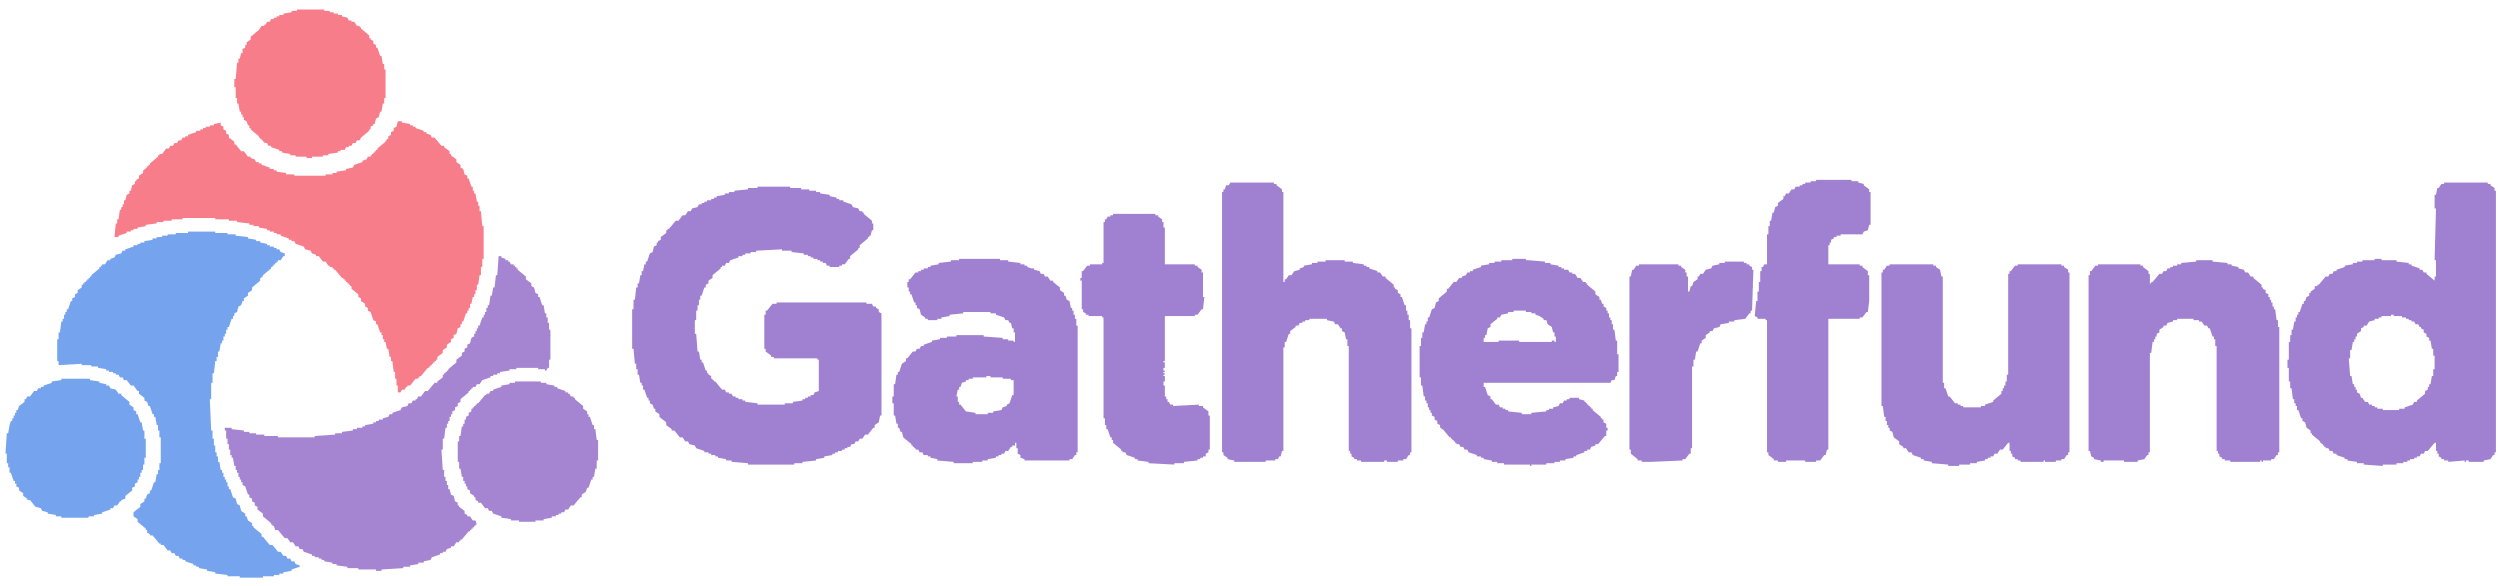
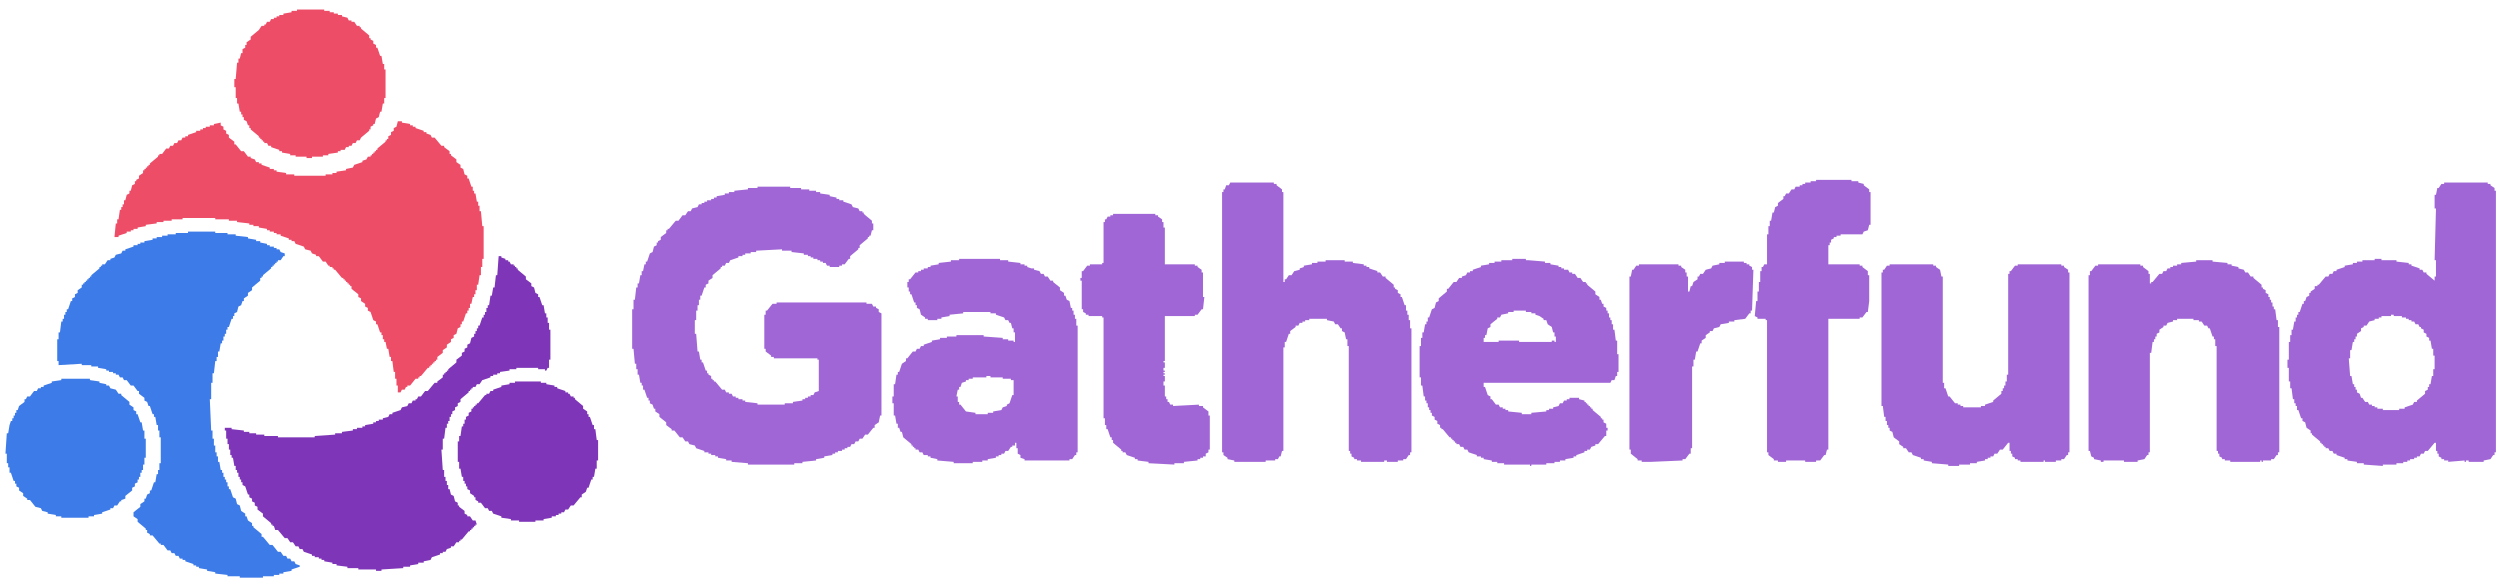
<svg xmlns="http://www.w3.org/2000/svg" width="1835" height="430" viewBox="78 162 1835 430">
-   <g id="coral" fill="#F77D8B" fill-rule="evenodd">
+   <g id="coral" fill="#EE4D68" fill-rule="evenodd">
    <path id="coral-shapes" d="M343,263 L342,265 L340,265 L339,267 L337,267 L336,269 L334,269 L334,270 L332,270 L331,272 L328,272 L328,273 L326,273 L326,274 L319,275 L319,276 L315,276 L315,277 L307,277 L307,278 L303,278 L303,277 L295,277 L295,276 L291,276 L291,275 L285,274 L285,273 L283,273 L283,272 L277,270 L277,269 L275,269 L274,267 L272,267 L272,266 L271,266 L271,265 L270,265 L270,264 L269,264 L269,263 L268,263 L268,262 L262,257 L262,256 L261,256 L261,254 L260,254 L259,251 L257,250 L257,248 L256,248 L256,246 L255,246 L255,244 L254,244 L253,238 L252,238 L252,234 L251,234 L251,226 L250,226 L250,220 L251,220 L252,208 L253,208 L253,205 L254,205 L255,201 L256,201 L256,198 L258,197 L258,195 L259,195 L259,193 L262,191 L262,189 L268,184 L270,181 L272,181 L272,180 L273,180 L274,178 L276,178 L277,176 L279,176 L279,175 L281,175 L281,174 L283,174 L283,173 L286,173 L286,172 L292,171 L292,170 L296,170 L296,169 L316,169 L316,170 L320,170 L320,171 L323,171 L323,172 L326,172 L326,173 L329,173 L329,174 L333,175 L334,177 L336,177 L336,178 L338,178 L340,181 L342,181 L342,182 L343,182 L343,183 L349,188 L349,190 L350,190 L350,191 L352,192 L352,194 L354,195 L354,197 L355,197 L357,203 L358,203 L359,209 L360,209 L360,213 L361,213 L361,234 L360,234 L360,238 L359,238 L358,244 L357,244 L356,248 L354,249 L353,253 L352,253 L352,254 L350,255 L350,257 L349,257 L349,258 L343,263 Z M273,284 L276,285 L276,286 L279,286 L279,287 L281,287 L281,288 L288,289 L288,290 L294,290 L294,291 L317,291 L317,290 L322,290 L322,289 L325,289 L325,288 L332,287 L332,286 L337,285 L338,283 L344,281 L344,280 L347,279 L348,277 L350,277 L350,276 L351,276 L351,275 L352,275 L352,274 L353,274 L353,273 L354,273 L354,272 L355,272 L355,271 L361,266 L361,265 L362,265 L362,264 L363,264 L363,262 L365,261 L365,259 L367,258 L367,256 L369,255 L370,251 L373,251 L373,252 L379,253 L379,254 L381,254 L381,255 L383,255 L383,256 L389,258 L389,259 L391,259 L391,260 L394,261 L395,263 L397,263 L402,269 L404,269 L404,270 L408,273 L408,275 L409,275 L409,276 L413,279 L413,281 L416,283 L416,285 L418,286 L419,290 L421,291 L421,293 L422,293 L424,299 L425,299 L425,302 L426,302 L426,304 L427,304 L428,310 L429,310 L429,313 L430,313 L430,317 L431,317 L432,328 L433,328 L433,352 L432,352 L432,358 L431,358 L431,364 L430,364 L429,371 L428,371 L428,375 L427,375 L427,378 L426,378 L426,380 L425,380 L424,385 L423,385 L423,388 L422,388 L422,390 L421,390 L421,392 L420,392 L418,398 L417,398 L417,400 L416,400 L416,402 L414,403 L413,407 L411,408 L411,410 L409,411 L409,413 L406,415 L406,417 L403,419 L403,421 L399,424 L399,426 L398,426 L398,427 L397,427 L397,428 L396,428 L396,429 L395,429 L395,430 L394,430 L394,431 L393,431 L393,432 L392,432 L387,438 L386,438 L386,439 L385,439 L385,440 L383,440 L379,445 L377,445 L377,446 L376,446 L375,448 L373,448 L372,450 L370,450 L370,445 L369,445 L369,440 L368,440 L368,435 L367,435 L366,427 L365,427 L365,424 L364,424 L363,418 L362,418 L361,413 L360,413 L360,411 L359,411 L359,408 L358,408 L358,406 L357,406 L355,400 L354,400 L354,398 L352,397 L350,391 L348,390 L348,388 L346,387 L346,385 L343,383 L343,381 L341,380 L341,378 L336,374 L336,372 L335,372 L335,371 L334,371 L334,370 L333,370 L333,369 L332,369 L332,368 L331,368 L331,367 L330,367 L330,366 L329,366 L324,360 L323,360 L323,359 L322,359 L322,358 L320,358 L320,357 L319,357 L317,354 L315,354 L312,350 L310,350 L310,349 L307,348 L306,346 L302,345 L301,343 L295,341 L294,339 L292,339 L292,338 L290,338 L290,337 L284,335 L284,334 L281,334 L281,333 L279,333 L279,332 L276,332 L276,331 L274,331 L274,330 L268,329 L268,328 L264,328 L264,327 L261,327 L261,326 L252,325 L252,324 L246,324 L246,323 L236,323 L236,322 L212,322 L212,323 L204,323 L204,324 L198,324 L198,325 L193,325 L193,326 L185,327 L185,328 L179,329 L179,330 L176,330 L176,331 L174,331 L174,332 L171,332 L171,333 L165,335 L165,336 L162,336 L163,326 L164,326 L164,323 L165,323 L166,316 L167,316 L167,314 L168,314 L168,312 L169,312 L169,309 L170,309 L171,305 L173,304 L173,302 L174,302 L175,298 L177,297 L177,295 L178,295 L178,294 L180,293 L180,291 L183,289 L183,287 L184,287 L184,286 L185,286 L185,285 L186,285 L186,284 L187,284 L187,283 L188,283 L188,282 L194,277 L194,276 L195,276 L195,275 L197,275 L200,271 L202,271 L203,269 L205,269 L206,267 L208,267 L209,265 L211,265 L212,263 L214,263 L214,262 L216,262 L216,261 L222,259 L222,258 L225,258 L225,257 L227,257 L227,256 L229,256 L229,255 L232,255 L232,254 L235,254 L235,253 L240,252 L240,254 L242,255 L242,257 L244,258 L244,260 L246,261 L246,263 L250,266 L250,268 L251,268 L255,273 L257,273 L260,277 L262,277 L262,278 L265,279 L266,281 L268,281 L268,282 L270,282 L270,283 L273,284 Z" />
  </g>
-   <g id="blue" fill="#76A3EE" fill-rule="evenodd">
+   <g id="blue" fill="#3D7BE8" fill-rule="evenodd">
    <path id="blue-shapes" d="M199,335 L201,335 L201,334 L207,334 L207,333 L216,333 L216,332 L236,332 L236,333 L245,333 L245,334 L251,334 L251,335 L260,336 L260,337 L266,338 L266,339 L269,339 L269,340 L274,341 L274,342 L276,342 L276,343 L279,343 L279,344 L281,344 L281,345 L283,345 L284,347 L287,348 L287,350 L286,350 L284,353 L282,353 L282,354 L281,354 L281,355 L280,355 L280,356 L279,356 L279,357 L278,357 L278,358 L277,358 L277,359 L271,364 L271,365 L270,365 L270,366 L269,366 L269,368 L263,373 L263,375 L260,377 L260,379 L257,381 L257,383 L256,383 L255,386 L253,387 L252,391 L250,392 L250,394 L249,394 L249,396 L248,396 L246,402 L245,402 L245,404 L244,404 L244,407 L243,407 L243,409 L242,409 L242,412 L241,412 L241,414 L240,414 L239,420 L238,420 L238,424 L237,424 L237,427 L236,427 L235,436 L234,436 L234,443 L233,443 L233,455 L232,455 L233,478 L234,478 L234,484 L235,484 L235,489 L236,489 L236,494 L237,494 L237,497 L238,497 L238,501 L239,501 L240,507 L241,507 L241,509 L242,509 L242,512 L243,512 L243,514 L244,514 L244,516 L245,516 L245,519 L246,519 L246,521 L247,521 L249,527 L251,528 L252,532 L254,533 L255,537 L258,539 L258,541 L259,541 L260,544 L263,546 L263,548 L264,548 L264,549 L270,554 L270,556 L271,556 L276,562 L278,562 L282,567 L284,567 L286,570 L288,570 L289,572 L291,572 L292,574 L294,574 L295,576 L298,577 L298,578 L292,580 L292,581 L286,582 L286,583 L283,583 L283,584 L279,584 L279,585 L271,585 L271,586 L256,586 L254,586 L254,585 L245,585 L245,584 L236,583 L236,582 L230,581 L230,580 L224,579 L224,578 L222,578 L222,577 L220,577 L220,576 L214,574 L214,573 L212,573 L212,572 L210,572 L209,570 L207,570 L206,568 L204,568 L203,566 L201,566 L198,562 L196,562 L196,561 L195,561 L190,555 L188,555 L188,554 L186,553 L186,551 L185,551 L185,550 L179,545 L179,543 L176,541 L176,538 L181,534 L181,532 L184,530 L184,528 L185,528 L186,525 L188,524 L188,522 L189,522 L191,516 L192,516 L193,510 L194,510 L194,507 L195,507 L195,502 L196,502 L196,483 L195,483 L195,478 L194,478 L194,474 L193,474 L192,468 L191,468 L191,466 L190,466 L188,460 L187,460 L186,457 L184,456 L184,454 L180,451 L180,449 L179,449 L176,445 L174,445 L171,441 L169,441 L168,439 L166,439 L165,437 L163,437 L163,436 L161,436 L161,435 L158,435 L158,434 L156,434 L156,433 L150,432 L150,431 L145,431 L145,430 L138,430 L138,429 L121,430 L121,427 L120,427 L120,411 L121,411 L121,406 L122,406 L123,398 L124,398 L124,396 L125,396 L125,393 L126,393 L126,391 L127,391 L127,389 L128,389 L130,383 L131,383 L131,381 L133,380 L133,378 L135,377 L135,375 L138,373 L138,371 L139,371 L139,370 L140,370 L140,369 L141,369 L141,368 L142,368 L142,367 L143,367 L143,366 L144,366 L144,365 L145,365 L145,364 L151,359 L151,358 L152,358 L152,357 L153,357 L153,356 L155,356 L157,353 L159,353 L159,352 L162,351 L163,349 L167,348 L168,346 L170,346 L170,345 L176,343 L176,342 L179,342 L179,341 L181,341 L181,340 L184,340 L184,339 L190,338 L190,337 L193,337 L193,336 L197,336 L197,335 L199,335 Z M182,508 L182,509 L181,509 L181,512 L180,512 L180,514 L179,514 L179,516 L177,517 L177,519 L175,520 L175,522 L170,526 L170,528 L167,529 L167,530 L166,530 L164,533 L162,533 L161,535 L159,535 L159,536 L153,538 L153,539 L147,540 L147,541 L143,541 L143,542 L123,542 L123,541 L119,541 L119,540 L113,539 L113,538 L109,537 L108,535 L104,534 L100,529 L98,529 L98,528 L95,526 L95,524 L92,522 L92,520 L90,519 L90,517 L89,517 L89,515 L88,515 L86,509 L85,509 L85,505 L84,505 L84,502 L83,502 L83,495 L82,495 L83,480 L84,480 L85,474 L86,471 L87,471 L87,469 L88,469 L88,467 L89,467 L89,465 L90,465 L90,463 L91,463 L92,460 L96,457 L96,455 L97,455 L98,453 L100,453 L103,449 L105,449 L106,447 L108,447 L108,446 L110,446 L110,445 L116,443 L116,442 L123,441 L123,440 L144,440 L144,441 L151,442 L151,443 L156,444 L156,445 L158,445 L159,447 L163,448 L165,451 L167,451 L167,452 L173,457 L173,459 L176,461 L176,463 L178,464 L178,466 L179,466 L181,472 L182,472 L183,478 L184,478 L184,484 L185,484 L185,498 L184,498 L184,503 L183,503 L183,507 L182,507 L182,508 Z" />
  </g>
-   <g id="purple" fill="#A584D2" fill-rule="evenodd">
+   <g id="purple" fill="#7E35B8" fill-rule="evenodd">
    <path id="purple-shapes" d="M378,458 L380,458 L381,456 L383,456 L383,455 L384,455 L385,453 L387,453 L390,449 L392,449 L397,443 L399,443 L399,442 L403,439 L403,437 L404,437 L404,436 L405,436 L405,435 L406,435 L406,434 L407,434 L407,433 L413,428 L413,426 L417,423 L417,421 L419,420 L419,418 L421,417 L421,415 L423,414 L424,410 L426,409 L426,407 L427,407 L427,405 L428,405 L428,403 L429,403 L429,401 L430,401 L432,395 L433,395 L433,393 L434,393 L434,391 L435,391 L435,388 L436,388 L436,386 L437,386 L438,379 L439,379 L440,373 L441,373 L442,364 L443,364 L444,350 L446,350 L446,351 L449,352 L449,353 L451,353 L451,354 L452,354 L453,356 L455,356 L455,357 L456,357 L456,358 L457,358 L457,359 L458,359 L458,360 L464,365 L464,367 L468,370 L468,372 L470,373 L471,377 L473,378 L473,380 L474,380 L476,386 L477,386 L478,392 L479,392 L479,395 L480,395 L480,399 L481,399 L481,404 L482,404 L482,426 L481,426 L481,432 L480,432 L479,434 L478,434 L478,433 L473,433 L473,432 L457,432 L457,433 L452,433 L452,434 L445,435 L445,436 L443,436 L443,437 L440,437 L440,438 L438,438 L438,439 L432,441 L430,444 L428,444 L427,446 L425,446 L425,447 L424,447 L424,448 L423,448 L423,449 L422,449 L422,450 L416,455 L416,457 L414,458 L414,460 L412,461 L412,463 L410,464 L410,466 L409,466 L409,468 L408,468 L408,471 L407,471 L407,473 L406,473 L406,476 L405,476 L404,484 L403,484 L403,492 L402,492 L403,507 L404,507 L404,512 L405,512 L405,515 L406,515 L406,518 L407,518 L407,521 L408,521 L409,525 L411,526 L412,530 L414,531 L414,533 L415,533 L415,534 L419,537 L419,539 L421,540 L421,541 L423,541 L425,544 L427,544 L428,547 L427,547 L427,548 L426,548 L426,549 L425,549 L425,550 L424,550 L424,551 L423,551 L423,552 L422,552 L417,558 L416,558 L416,559 L415,559 L415,560 L413,560 L411,563 L409,563 L409,564 L406,565 L405,567 L403,567 L403,568 L401,568 L401,569 L395,571 L394,573 L389,574 L389,575 L385,575 L385,576 L379,577 L379,578 L374,578 L374,579 L358,580 L358,581 L354,581 L354,580 L341,580 L341,579 L333,579 L333,578 L325,577 L325,576 L322,576 L322,575 L316,574 L316,573 L314,573 L314,572 L312,572 L312,571 L309,571 L309,570 L307,570 L307,569 L301,567 L300,565 L298,565 L297,563 L295,563 L293,560 L291,560 L289,557 L287,557 L282,551 L280,551 L279,548 L278,548 L278,547 L277,547 L277,546 L271,541 L271,539 L267,536 L267,534 L265,533 L265,531 L263,530 L263,528 L261,527 L261,525 L260,525 L258,519 L256,518 L256,516 L255,516 L255,514 L254,514 L254,512 L253,512 L253,509 L252,509 L252,507 L251,507 L251,504 L250,504 L249,498 L248,498 L248,496 L247,496 L247,492 L246,492 L246,488 L245,488 L245,484 L244,484 L244,478 L243,478 L243,476 L248,476 L248,477 L257,478 L257,479 L261,479 L261,480 L266,480 L266,481 L272,481 L272,482 L282,482 L282,483 L309,483 L309,482 L324,481 L324,480 L329,480 L329,479 L337,478 L337,477 L340,477 L340,476 L344,476 L344,475 L346,475 L346,474 L352,473 L352,472 L354,472 L354,471 L356,471 L356,470 L359,470 L359,469 L363,468 L364,466 L366,466 L366,465 L372,463 L373,461 L377,460 L378,458 Z M415,502 L415,501 L414,501 L414,486 L415,486 L415,482 L416,482 L417,475 L418,475 L418,473 L419,473 L419,470 L420,470 L420,468 L422,467 L422,465 L424,464 L424,462 L425,462 L425,461 L426,461 L426,460 L427,460 L427,459 L428,459 L428,458 L429,458 L434,452 L435,452 L435,451 L437,451 L438,449 L440,449 L440,448 L446,446 L446,445 L452,444 L452,443 L456,443 L456,442 L475,442 L475,443 L479,443 L479,444 L485,445 L485,446 L487,446 L487,447 L493,449 L493,450 L495,450 L495,451 L496,451 L497,453 L499,453 L499,454 L500,454 L500,455 L506,460 L506,462 L509,464 L509,466 L510,466 L510,468 L511,468 L513,474 L514,474 L514,477 L515,477 L516,485 L517,485 L517,500 L516,500 L516,506 L515,506 L514,512 L513,512 L513,514 L512,514 L510,520 L509,520 L508,523 L505,525 L505,527 L504,527 L499,533 L497,533 L495,536 L493,536 L492,538 L490,538 L490,539 L488,539 L488,540 L486,540 L486,541 L483,541 L483,542 L477,543 L477,544 L471,544 L471,545 L459,545 L459,544 L453,544 L453,543 L446,542 L446,541 L440,539 L439,537 L437,537 L436,535 L434,535 L431,531 L429,531 L429,530 L427,529 L427,527 L426,527 L426,526 L423,524 L423,522 L421,521 L421,519 L420,519 L420,517 L419,517 L419,515 L418,515 L418,512 L417,512 L416,506 L415,506 L415,502 Z" />
  </g>
-   <g id="lettering" fill="#A080D0" fill-rule="evenodd">
+   <g id="lettering" fill="#A066D6" fill-rule="evenodd">
    <path id="lettering-shapes" d="M679,438 L679,426 L678,426 L678,425 L646,425 L646,424 L644,424 L644,423 L640,420 L640,418 L639,418 L639,393 L640,393 L640,390 L641,390 L645,385 L648,385 L648,384 L714,384 L714,385 L718,385 L719,387 L721,387 L721,388 L723,389 L723,391 L725,392 L725,467 L724,467 L723,472 L720,474 L720,476 L719,476 L715,481 L713,481 L711,484 L709,484 L708,486 L706,486 L705,488 L703,488 L702,490 L700,490 L700,491 L698,491 L698,492 L696,492 L696,493 L693,493 L693,494 L691,494 L691,495 L689,495 L689,496 L683,497 L683,498 L677,499 L677,500 L667,501 L667,502 L661,502 L661,503 L627,503 L627,502 L615,501 L615,500 L611,500 L611,499 L605,498 L605,497 L603,497 L603,496 L600,496 L600,495 L598,495 L598,494 L595,494 L595,493 L589,491 L588,489 L584,488 L583,486 L581,486 L579,483 L577,483 L573,478 L571,478 L571,477 L567,474 L567,472 L562,468 L562,466 L559,464 L559,462 L558,462 L557,459 L555,458 L555,456 L554,456 L554,454 L553,454 L551,448 L550,448 L550,445 L549,445 L549,443 L548,443 L547,437 L546,437 L546,433 L545,433 L545,429 L544,429 L543,418 L542,418 L542,389 L543,389 L543,382 L544,382 L545,373 L546,373 L546,370 L547,370 L548,364 L549,364 L549,361 L550,361 L551,356 L552,356 L552,354 L553,354 L554,351 L555,348 L557,347 L558,343 L560,342 L560,340 L561,340 L561,339 L563,338 L563,336 L567,333 L567,331 L568,331 L568,330 L569,330 L574,324 L576,324 L579,320 L581,320 L583,317 L585,317 L586,315 L590,314 L591,312 L593,312 L593,311 L595,311 L595,310 L597,310 L597,309 L600,309 L600,308 L602,308 L602,307 L604,307 L604,306 L610,305 L610,304 L613,304 L613,303 L617,303 L617,302 L627,301 L627,300 L634,300 L634,299 L658,299 L658,300 L666,300 L666,301 L672,301 L672,302 L677,302 L677,303 L680,303 L680,304 L687,305 L687,306 L692,307 L692,308 L694,308 L694,309 L697,309 L697,310 L703,312 L704,314 L708,315 L709,317 L711,317 L711,318 L712,318 L712,319 L718,324 L718,326 L719,326 L719,331 L718,331 L717,335 L716,335 L716,336 L715,336 L715,337 L709,342 L709,344 L708,344 L708,345 L702,350 L702,352 L701,352 L698,356 L696,356 L696,357 L694,357 L694,358 L687,358 L687,357 L685,357 L684,355 L682,355 L682,354 L680,354 L680,353 L678,353 L678,352 L675,352 L675,351 L673,351 L673,350 L671,350 L671,349 L668,349 L668,348 L659,347 L659,346 L652,346 L652,345 L633,346 L633,347 L629,347 L629,348 L625,348 L625,349 L623,349 L623,350 L620,350 L620,351 L614,353 L613,355 L611,355 L610,357 L608,357 L608,358 L607,358 L607,359 L601,364 L601,366 L598,368 L598,370 L596,371 L596,373 L595,373 L593,379 L592,379 L592,382 L591,382 L591,386 L590,386 L590,390 L589,390 L589,397 L588,397 L588,407 L589,407 L590,420 L591,420 L592,426 L593,426 L593,428 L594,428 L596,434 L597,434 L597,436 L598,436 L598,437 L600,438 L600,440 L601,440 L601,441 L602,441 L602,442 L603,442 L608,448 L610,448 L611,450 L613,450 L613,451 L615,451 L616,453 L618,453 L618,454 L620,454 L620,455 L623,455 L623,456 L625,456 L625,457 L634,458 L634,459 L654,459 L654,458 L660,458 L660,457 L667,456 L667,455 L669,455 L669,454 L671,454 L671,453 L673,453 L673,452 L675,452 L676,450 L679,449 L679,438 Z M1611,418 L1611,364 L1612,364 L1612,361 L1613,361 L1616,357 L1618,357 L1618,356 L1649,356 L1649,357 L1651,357 L1651,358 L1655,361 L1655,363 L1656,363 L1656,370 L1657,370 L1657,369 L1658,369 L1663,363 L1665,363 L1666,361 L1668,361 L1669,359 L1671,359 L1671,358 L1673,358 L1673,357 L1676,357 L1676,356 L1679,356 L1679,355 L1690,354 L1690,353 L1702,353 L1702,354 L1713,355 L1713,356 L1716,356 L1716,357 L1721,358 L1721,359 L1725,360 L1726,362 L1728,362 L1730,365 L1732,365 L1732,366 L1738,371 L1738,373 L1739,373 L1739,374 L1741,375 L1741,377 L1743,378 L1743,380 L1744,380 L1744,382 L1745,382 L1745,384 L1746,384 L1746,387 L1747,387 L1747,389 L1748,389 L1749,397 L1750,397 L1750,402 L1751,402 L1751,494 L1750,494 L1750,496 L1749,496 L1747,499 L1745,499 L1745,500 L1739,500 L1739,501 L1738,501 L1738,500 L1737,500 L1737,501 L1725,501 L1715,501 L1715,500 L1711,500 L1711,499 L1709,499 L1709,498 L1707,497 L1707,495 L1706,495 L1706,493 L1705,493 L1705,416 L1704,416 L1704,411 L1703,411 L1703,409 L1702,409 L1700,403 L1699,403 L1698,401 L1696,401 L1694,398 L1692,398 L1692,397 L1688,397 L1688,396 L1676,396 L1676,397 L1673,397 L1673,398 L1669,399 L1668,401 L1666,401 L1666,402 L1663,404 L1663,406 L1661,407 L1661,409 L1660,409 L1660,411 L1659,411 L1659,413 L1658,413 L1657,421 L1656,421 L1656,494 L1655,494 L1655,496 L1654,496 L1652,499 L1647,500 L1647,501 L1637,501 L1637,500 L1622,500 L1622,501 L1620,501 L1620,500 L1615,499 L1615,498 L1613,497 L1612,493 L1611,493 L1611,418 Z M1758,413 L1759,413 L1759,408 L1760,408 L1760,404 L1761,404 L1762,398 L1763,398 L1763,395 L1764,395 L1764,393 L1765,393 L1765,391 L1766,391 L1768,385 L1769,385 L1769,383 L1770,383 L1771,380 L1773,379 L1773,377 L1774,377 L1774,376 L1777,374 L1777,372 L1779,372 L1779,371 L1780,371 L1785,365 L1787,365 L1788,363 L1790,363 L1791,361 L1793,361 L1793,360 L1799,358 L1799,357 L1805,356 L1805,355 L1808,355 L1808,354 L1812,354 L1812,353 L1821,353 L1821,352 L1826,352 L1826,353 L1837,353 L1837,354 L1846,355 L1846,356 L1848,356 L1848,357 L1854,359 L1854,360 L1856,360 L1857,362 L1859,362 L1859,363 L1865,368 L1865,365 L1866,365 L1866,353 L1865,353 L1866,315 L1865,315 L1865,305 L1866,305 L1867,300 L1868,300 L1870,297 L1872,297 L1872,296 L1904,296 L1904,297 L1906,297 L1906,298 L1909,300 L1909,302 L1910,302 L1910,385 L1910,494 L1909,494 L1909,496 L1908,496 L1906,499 L1901,500 L1901,501 L1890,501 L1890,500 L1888,500 L1888,501 L1887,501 L1887,500 L1875,501 L1875,500 L1872,500 L1872,499 L1870,499 L1870,498 L1868,497 L1868,495 L1867,495 L1867,493 L1866,493 L1866,487 L1865,487 L1860,493 L1858,493 L1857,495 L1855,495 L1854,497 L1852,497 L1852,498 L1850,498 L1850,499 L1847,499 L1847,500 L1845,500 L1845,501 L1842,501 L1842,502 L1837,502 L1837,503 L1827,503 L1827,504 L1813,503 L1813,502 L1808,502 L1808,501 L1801,500 L1801,499 L1799,499 L1799,498 L1793,496 L1793,495 L1791,495 L1790,493 L1788,493 L1787,491 L1785,491 L1785,490 L1784,490 L1784,489 L1783,489 L1783,488 L1782,488 L1782,487 L1781,487 L1781,486 L1775,481 L1775,480 L1774,480 L1774,478 L1771,476 L1770,472 L1768,471 L1768,469 L1767,469 L1765,463 L1764,463 L1764,460 L1763,460 L1763,458 L1762,458 L1762,455 L1761,455 L1760,447 L1759,447 L1759,442 L1758,442 L1758,432 L1757,432 L1757,426 L1758,426 L1758,413 Z M1367,383 L1368,383 L1368,376 L1369,376 L1369,369 L1370,369 L1370,361 L1371,361 L1371,358 L1372,358 L1373,356 L1375,356 L1375,334 L1376,334 L1376,328 L1377,328 L1377,324 L1378,324 L1379,318 L1380,318 L1381,314 L1383,313 L1383,311 L1387,308 L1387,306 L1388,306 L1389,304 L1391,304 L1393,301 L1395,301 L1396,299 L1399,299 L1399,298 L1401,298 L1401,297 L1403,297 L1403,296 L1407,296 L1407,295 L1411,295 L1411,294 L1437,294 L1437,295 L1442,295 L1442,296 L1446,297 L1446,298 L1450,301 L1450,303 L1451,303 L1451,327 L1450,327 L1449,331 L1446,332 L1445,334 L1429,334 L1429,335 L1426,335 L1426,336 L1424,336 L1424,337 L1422,338 L1422,340 L1421,340 L1421,342 L1420,342 L1420,356 L1443,356 L1443,357 L1445,357 L1445,358 L1449,361 L1449,364 L1450,364 L1450,383 L1449,391 L1448,391 L1445,395 L1443,395 L1443,396 L1420,396 L1420,492 L1419,492 L1418,496 L1417,496 L1414,500 L1411,500 L1411,501 L1403,501 L1403,500 L1389,500 L1389,501 L1383,501 L1383,500 L1380,500 L1380,499 L1376,496 L1376,494 L1375,494 L1375,397 L1374,397 L1374,396 L1368,396 L1368,395 L1366,394 L1367,383 Z M1290,501 L1283,501 L1283,500 L1280,500 L1280,499 L1275,495 L1275,492 L1274,492 L1274,365 L1275,365 L1276,360 L1277,360 L1279,357 L1281,357 L1281,356 L1310,356 L1310,357 L1312,357 L1312,358 L1315,360 L1315,362 L1316,362 L1316,365 L1317,365 L1317,376 L1318,376 L1319,372 L1320,372 L1321,369 L1324,367 L1324,365 L1325,365 L1326,363 L1328,363 L1330,360 L1334,359 L1335,357 L1340,356 L1340,355 L1344,355 L1344,354 L1358,354 L1358,355 L1360,355 L1360,356 L1362,356 L1362,357 L1364,358 L1364,360 L1365,360 L1364,390 L1363,390 L1363,392 L1362,392 L1359,396 L1351,397 L1351,398 L1347,398 L1347,399 L1341,400 L1340,402 L1336,403 L1335,405 L1333,405 L1333,406 L1330,408 L1330,410 L1327,412 L1327,414 L1326,414 L1324,420 L1323,420 L1322,426 L1321,426 L1321,431 L1320,431 L1320,491 L1319,491 L1319,495 L1318,495 L1315,499 L1313,499 L1313,500 L1290,501 Z M1208,394 L1205,393 L1205,392 L1202,392 L1202,391 L1198,391 L1198,390 L1189,390 L1189,391 L1185,391 L1185,392 L1180,393 L1179,395 L1177,395 L1177,396 L1172,400 L1172,402 L1170,403 L1169,408 L1168,408 L1168,410 L1167,410 L1167,413 L1177,413 L1178,413 L1178,412 L1193,412 L1193,413 L1217,413 L1217,412 L1219,412 L1219,413 L1220,413 L1220,409 L1219,409 L1219,406 L1218,406 L1217,402 L1214,400 L1213,397 L1211,397 L1211,396 L1208,394 Z M1020,342 L1020,369 L1021,369 L1021,367 L1022,367 L1024,364 L1026,364 L1028,361 L1032,360 L1032,359 L1035,358 L1035,357 L1041,356 L1041,355 L1045,355 L1045,354 L1051,354 L1051,353 L1065,353 L1065,354 L1071,354 L1071,355 L1079,356 L1079,357 L1081,357 L1081,358 L1083,358 L1083,359 L1089,361 L1089,362 L1091,362 L1093,365 L1095,365 L1095,366 L1101,371 L1101,373 L1102,373 L1102,374 L1104,375 L1104,377 L1106,378 L1106,380 L1107,380 L1109,386 L1110,386 L1110,390 L1111,390 L1111,393 L1112,393 L1112,397 L1113,397 L1113,403 L1114,403 L1114,494 L1113,494 L1113,496 L1112,496 L1110,499 L1108,499 L1108,500 L1104,500 L1104,501 L1096,501 L1096,500 L1094,500 L1094,501 L1077,501 L1077,500 L1074,500 L1074,499 L1072,499 L1072,498 L1070,497 L1070,495 L1069,495 L1069,493 L1068,493 L1068,416 L1067,416 L1067,411 L1066,411 L1065,406 L1063,405 L1063,403 L1062,403 L1060,400 L1058,400 L1057,398 L1052,397 L1052,396 L1040,396 L1039,396 L1039,397 L1036,397 L1036,398 L1034,398 L1034,399 L1032,399 L1031,401 L1029,401 L1029,402 L1025,405 L1025,407 L1024,407 L1022,413 L1021,413 L1021,417 L1020,417 L1020,493 L1019,493 L1018,497 L1017,497 L1016,499 L1014,499 L1014,500 L1007,500 L1007,501 L984,501 L984,500 L979,499 L979,498 L976,496 L976,494 L975,494 L975,303 L976,303 L976,301 L977,301 L978,298 L980,298 L981,296 L1013,296 L1013,297 L1015,297 L1015,298 L1019,301 L1019,303 L1020,303 L1020,342 Z M1200,353 L1212,354 L1212,355 L1216,355 L1216,356 L1222,357 L1222,358 L1224,358 L1224,359 L1226,359 L1226,360 L1229,360 L1230,362 L1232,362 L1232,363 L1234,363 L1236,366 L1238,366 L1240,369 L1242,369 L1242,370 L1243,370 L1243,371 L1249,376 L1249,378 L1252,380 L1252,382 L1253,382 L1254,385 L1255,385 L1255,387 L1257,388 L1257,390 L1258,390 L1258,392 L1259,392 L1259,395 L1260,395 L1260,397 L1261,397 L1261,400 L1262,400 L1262,404 L1263,404 L1264,412 L1265,412 L1265,422 L1266,422 L1266,435 L1265,435 L1265,438 L1264,438 L1263,441 L1261,441 L1260,443 L1167,443 L1167,446 L1168,446 L1170,452 L1172,453 L1172,455 L1173,455 L1176,459 L1178,459 L1179,461 L1181,461 L1181,462 L1183,462 L1183,463 L1185,463 L1185,464 L1195,465 L1195,466 L1202,466 L1202,465 L1213,464 L1213,463 L1215,463 L1215,462 L1218,462 L1218,461 L1222,460 L1223,458 L1225,458 L1226,456 L1228,456 L1228,455 L1230,455 L1230,454 L1237,454 L1237,455 L1241,456 L1241,457 L1242,457 L1242,458 L1243,458 L1243,459 L1244,459 L1244,460 L1245,460 L1245,461 L1246,461 L1246,462 L1247,462 L1247,463 L1253,468 L1253,469 L1254,469 L1254,470 L1255,470 L1255,472 L1257,473 L1257,475 L1257,476 L1258,476 L1258,478 L1257,478 L1257,482 L1256,482 L1251,488 L1249,488 L1249,489 L1246,490 L1245,492 L1243,492 L1243,493 L1241,493 L1241,494 L1235,496 L1235,497 L1233,497 L1233,498 L1227,499 L1227,500 L1223,500 L1223,501 L1219,501 L1219,502 L1213,502 L1213,503 L1202,503 L1202,504 L1201,504 L1201,503 L1182,503 L1182,502 L1177,502 L1177,501 L1173,501 L1173,500 L1167,499 L1167,498 L1165,498 L1165,497 L1162,497 L1162,496 L1156,494 L1155,492 L1153,492 L1152,490 L1150,490 L1149,488 L1147,488 L1147,487 L1146,487 L1146,486 L1145,486 L1145,485 L1144,485 L1144,484 L1143,484 L1143,483 L1142,483 L1137,477 L1136,477 L1136,476 L1135,476 L1135,474 L1133,473 L1133,471 L1131,470 L1131,468 L1129,467 L1129,465 L1128,465 L1128,463 L1127,463 L1127,461 L1126,461 L1126,458 L1125,458 L1125,456 L1124,456 L1124,453 L1123,453 L1122,445 L1121,445 L1121,439 L1120,439 L1120,416 L1121,416 L1121,410 L1122,410 L1122,406 L1123,406 L1124,400 L1125,400 L1125,398 L1126,398 L1126,395 L1127,395 L1129,389 L1131,388 L1132,384 L1134,383 L1134,381 L1140,376 L1140,374 L1141,374 L1145,369 L1147,369 L1149,366 L1151,366 L1151,365 L1154,364 L1155,362 L1157,362 L1157,361 L1159,361 L1159,360 L1165,358 L1165,357 L1171,356 L1171,355 L1175,355 L1175,354 L1180,354 L1180,353 L1188,353 L1188,352 L1198,352 L1198,353 L1200,353 Z M835,359 L837,359 L837,360 L841,361 L842,363 L844,363 L845,365 L847,365 L849,368 L851,368 L851,369 L856,373 L856,375 L859,377 L859,379 L860,379 L861,382 L863,383 L864,388 L865,388 L865,390 L866,390 L866,393 L867,393 L867,396 L868,396 L868,401 L869,401 L869,494 L868,494 L868,496 L867,496 L865,499 L863,499 L863,500 L830,500 L830,499 L827,498 L827,496 L825,495 L825,491 L824,491 L824,487 L823,487 L823,489 L821,489 L821,490 L820,490 L818,493 L816,493 L815,495 L813,495 L813,496 L811,496 L811,497 L809,497 L809,498 L803,499 L803,500 L799,500 L799,501 L792,501 L792,502 L778,502 L778,501 L766,500 L766,499 L761,498 L761,497 L759,497 L759,496 L756,496 L755,494 L753,494 L752,492 L750,492 L750,491 L749,491 L749,490 L748,490 L748,489 L747,489 L747,488 L741,483 L740,479 L739,479 L738,476 L737,476 L737,473 L736,473 L735,467 L734,467 L734,458 L733,458 L733,453 L734,453 L734,444 L735,444 L736,437 L737,437 L737,435 L738,435 L740,429 L743,427 L743,425 L744,425 L748,420 L750,420 L751,418 L753,418 L754,416 L756,416 L756,415 L762,413 L762,412 L768,411 L768,410 L773,410 L773,409 L780,409 L780,408 L800,408 L800,409 L814,410 L814,411 L818,411 L818,412 L822,412 L822,413 L823,413 L823,406 L822,406 L822,403 L821,403 L820,399 L819,399 L818,397 L816,397 L815,395 L809,393 L809,392 L805,392 L805,391 L785,391 L785,392 L775,393 L775,394 L769,395 L769,396 L766,396 L766,397 L759,397 L759,396 L757,396 L757,395 L754,393 L753,389 L751,388 L751,386 L750,386 L750,384 L749,384 L747,378 L746,378 L746,376 L745,376 L745,373 L744,373 L744,369 L745,369 L745,367 L746,367 L750,362 L752,362 L752,361 L754,361 L754,360 L756,360 L756,359 L759,359 L759,358 L761,358 L761,357 L767,356 L767,355 L776,354 L776,353 L782,353 L782,352 L812,352 L812,353 L818,353 L818,354 L827,355 L827,356 L830,356 L830,357 L832,357 L832,358 L835,359 Z M1459,404 L1459,362 L1460,362 L1460,360 L1461,360 L1463,357 L1465,357 L1465,356 L1497,356 L1497,357 L1499,357 L1499,358 L1502,360 L1503,365 L1504,365 L1504,443 L1505,443 L1505,447 L1506,447 L1508,453 L1509,453 L1513,458 L1515,458 L1515,459 L1517,459 L1517,460 L1519,460 L1519,461 L1532,461 L1532,460 L1535,460 L1535,459 L1541,457 L1541,456 L1547,451 L1547,449 L1548,449 L1548,447 L1549,447 L1549,445 L1550,445 L1550,442 L1551,442 L1551,437 L1552,437 L1552,363 L1553,363 L1553,361 L1554,361 L1557,357 L1559,357 L1559,356 L1591,356 L1591,357 L1593,357 L1593,358 L1596,360 L1596,362 L1597,362 L1597,366 L1597,494 L1596,494 L1596,496 L1595,496 L1593,499 L1591,499 L1591,500 L1587,500 L1587,501 L1579,501 L1579,500 L1578,500 L1578,501 L1561,501 L1561,500 L1559,500 L1559,499 L1557,499 L1557,498 L1555,497 L1555,495 L1554,495 L1554,493 L1553,493 L1553,487 L1552,487 L1548,492 L1546,492 L1544,495 L1542,495 L1541,497 L1539,497 L1539,498 L1537,498 L1537,499 L1535,499 L1535,500 L1529,501 L1529,502 L1524,502 L1524,503 L1516,503 L1516,504 L1508,504 L1508,503 L1496,502 L1496,501 L1490,500 L1490,499 L1488,499 L1488,498 L1482,496 L1481,494 L1479,494 L1477,491 L1475,491 L1475,490 L1472,488 L1472,486 L1468,483 L1467,479 L1465,478 L1465,476 L1464,476 L1464,474 L1463,474 L1463,471 L1462,471 L1462,468 L1461,468 L1460,460 L1459,460 L1459,404 Z M1811,454 L1812,454 L1814,457 L1816,457 L1817,459 L1819,459 L1819,460 L1821,460 L1821,461 L1823,461 L1823,462 L1827,462 L1827,463 L1839,463 L1839,462 L1843,462 L1843,461 L1849,459 L1850,457 L1852,457 L1852,456 L1858,451 L1858,449 L1860,448 L1860,446 L1861,446 L1861,444 L1862,444 L1863,438 L1864,438 L1864,433 L1865,433 L1865,423 L1864,423 L1864,418 L1863,418 L1862,412 L1861,412 L1861,410 L1859,409 L1859,407 L1857,406 L1857,404 L1855,403 L1855,402 L1854,402 L1853,400 L1851,400 L1850,398 L1848,398 L1848,397 L1846,397 L1846,396 L1844,396 L1844,395 L1841,395 L1841,394 L1835,394 L1835,393 L1833,393 L1833,394 L1826,394 L1826,395 L1824,395 L1824,396 L1821,396 L1821,397 L1817,398 L1815,401 L1813,401 L1813,402 L1811,403 L1811,405 L1808,407 L1808,409 L1807,409 L1807,411 L1806,411 L1806,413 L1805,413 L1804,419 L1803,419 L1803,425 L1802,425 L1803,438 L1804,438 L1805,444 L1806,444 L1806,446 L1807,446 L1807,448 L1808,448 L1808,450 L1810,451 L1811,454 Z M933,349 L933,356 L955,356 L955,357 L957,357 L957,358 L960,360 L960,362 L961,362 L961,380 L962,380 L961,389 L960,389 L957,393 L955,393 L955,394 L933,394 L933,427 L932,427 L932,428 L933,428 L933,432 L932,432 L932,434 L933,434 L933,435 L932,435 L932,436 L933,436 L933,437 L932,437 L932,438 L933,438 L933,442 L932,442 L932,445 L933,445 L933,453 L934,453 L934,455 L935,455 L935,457 L936,457 L937,459 L939,459 L939,460 L958,459 L958,460 L961,460 L961,461 L965,464 L965,467 L966,467 L966,492 L965,492 L965,494 L963,495 L963,497 L961,497 L961,498 L959,498 L959,499 L957,499 L957,500 L947,501 L947,502 L940,502 L940,503 L921,502 L921,501 L913,500 L913,499 L911,499 L911,498 L905,496 L904,494 L902,494 L902,493 L901,493 L901,492 L895,487 L895,485 L894,485 L894,483 L893,483 L891,477 L890,477 L890,474 L889,474 L889,469 L888,469 L888,395 L887,395 L887,394 L877,394 L877,393 L875,393 L875,392 L873,391 L873,389 L872,389 L872,368 L871,368 L871,366 L872,366 L872,361 L873,361 L876,357 L878,357 L878,356 L887,356 L887,355 L888,355 L888,325 L889,325 L889,323 L890,323 L891,321 L893,321 L893,320 L895,320 L895,319 L926,319 L926,320 L928,320 L928,321 L931,323 L931,325 L932,325 L932,329 L933,329 L933,349 Z M784,443 L783,446 L782,446 L782,448 L781,448 L780,453 L781,453 L781,457 L782,457 L782,459 L783,459 L787,464 L794,465 L794,466 L803,466 L803,465 L807,465 L807,464 L813,463 L814,461 L817,460 L817,459 L819,458 L821,452 L822,452 L822,441 L820,441 L820,440 L814,440 L814,439 L805,439 L805,438 L802,438 L802,439 L792,439 L792,440 L789,440 L789,441 L787,441 L787,442 L784,443 Z" />
  </g>
</svg>
